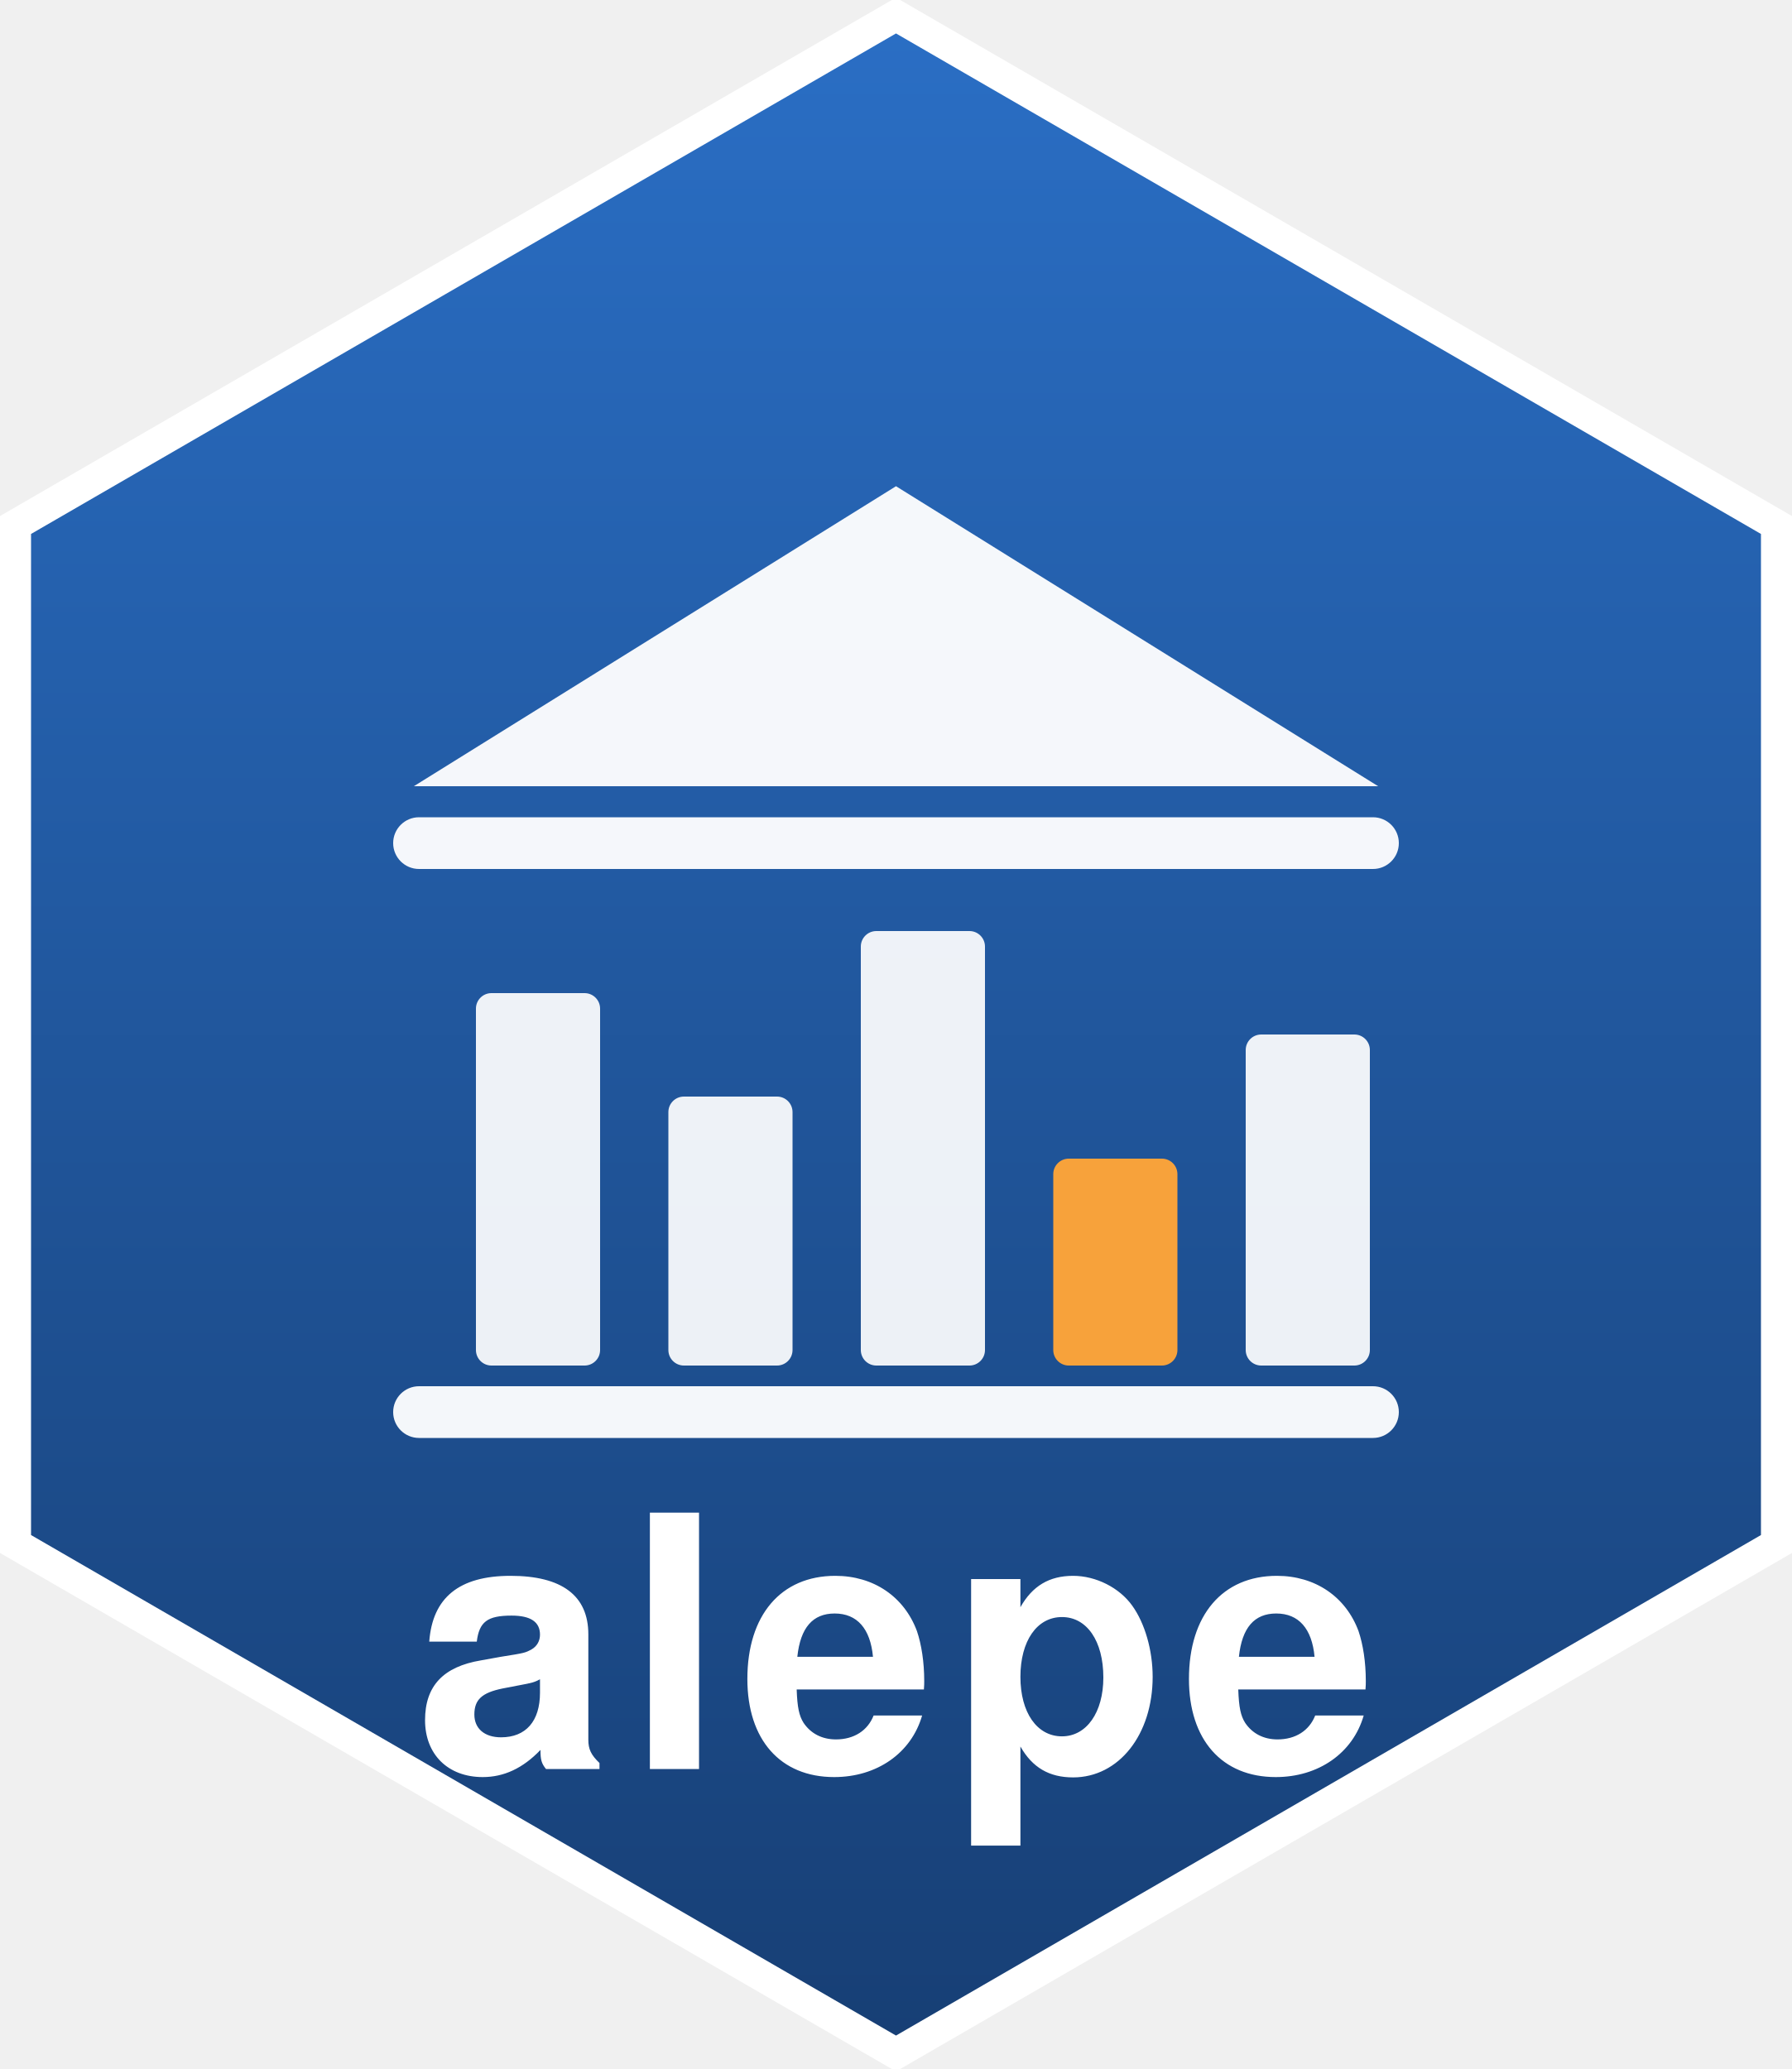
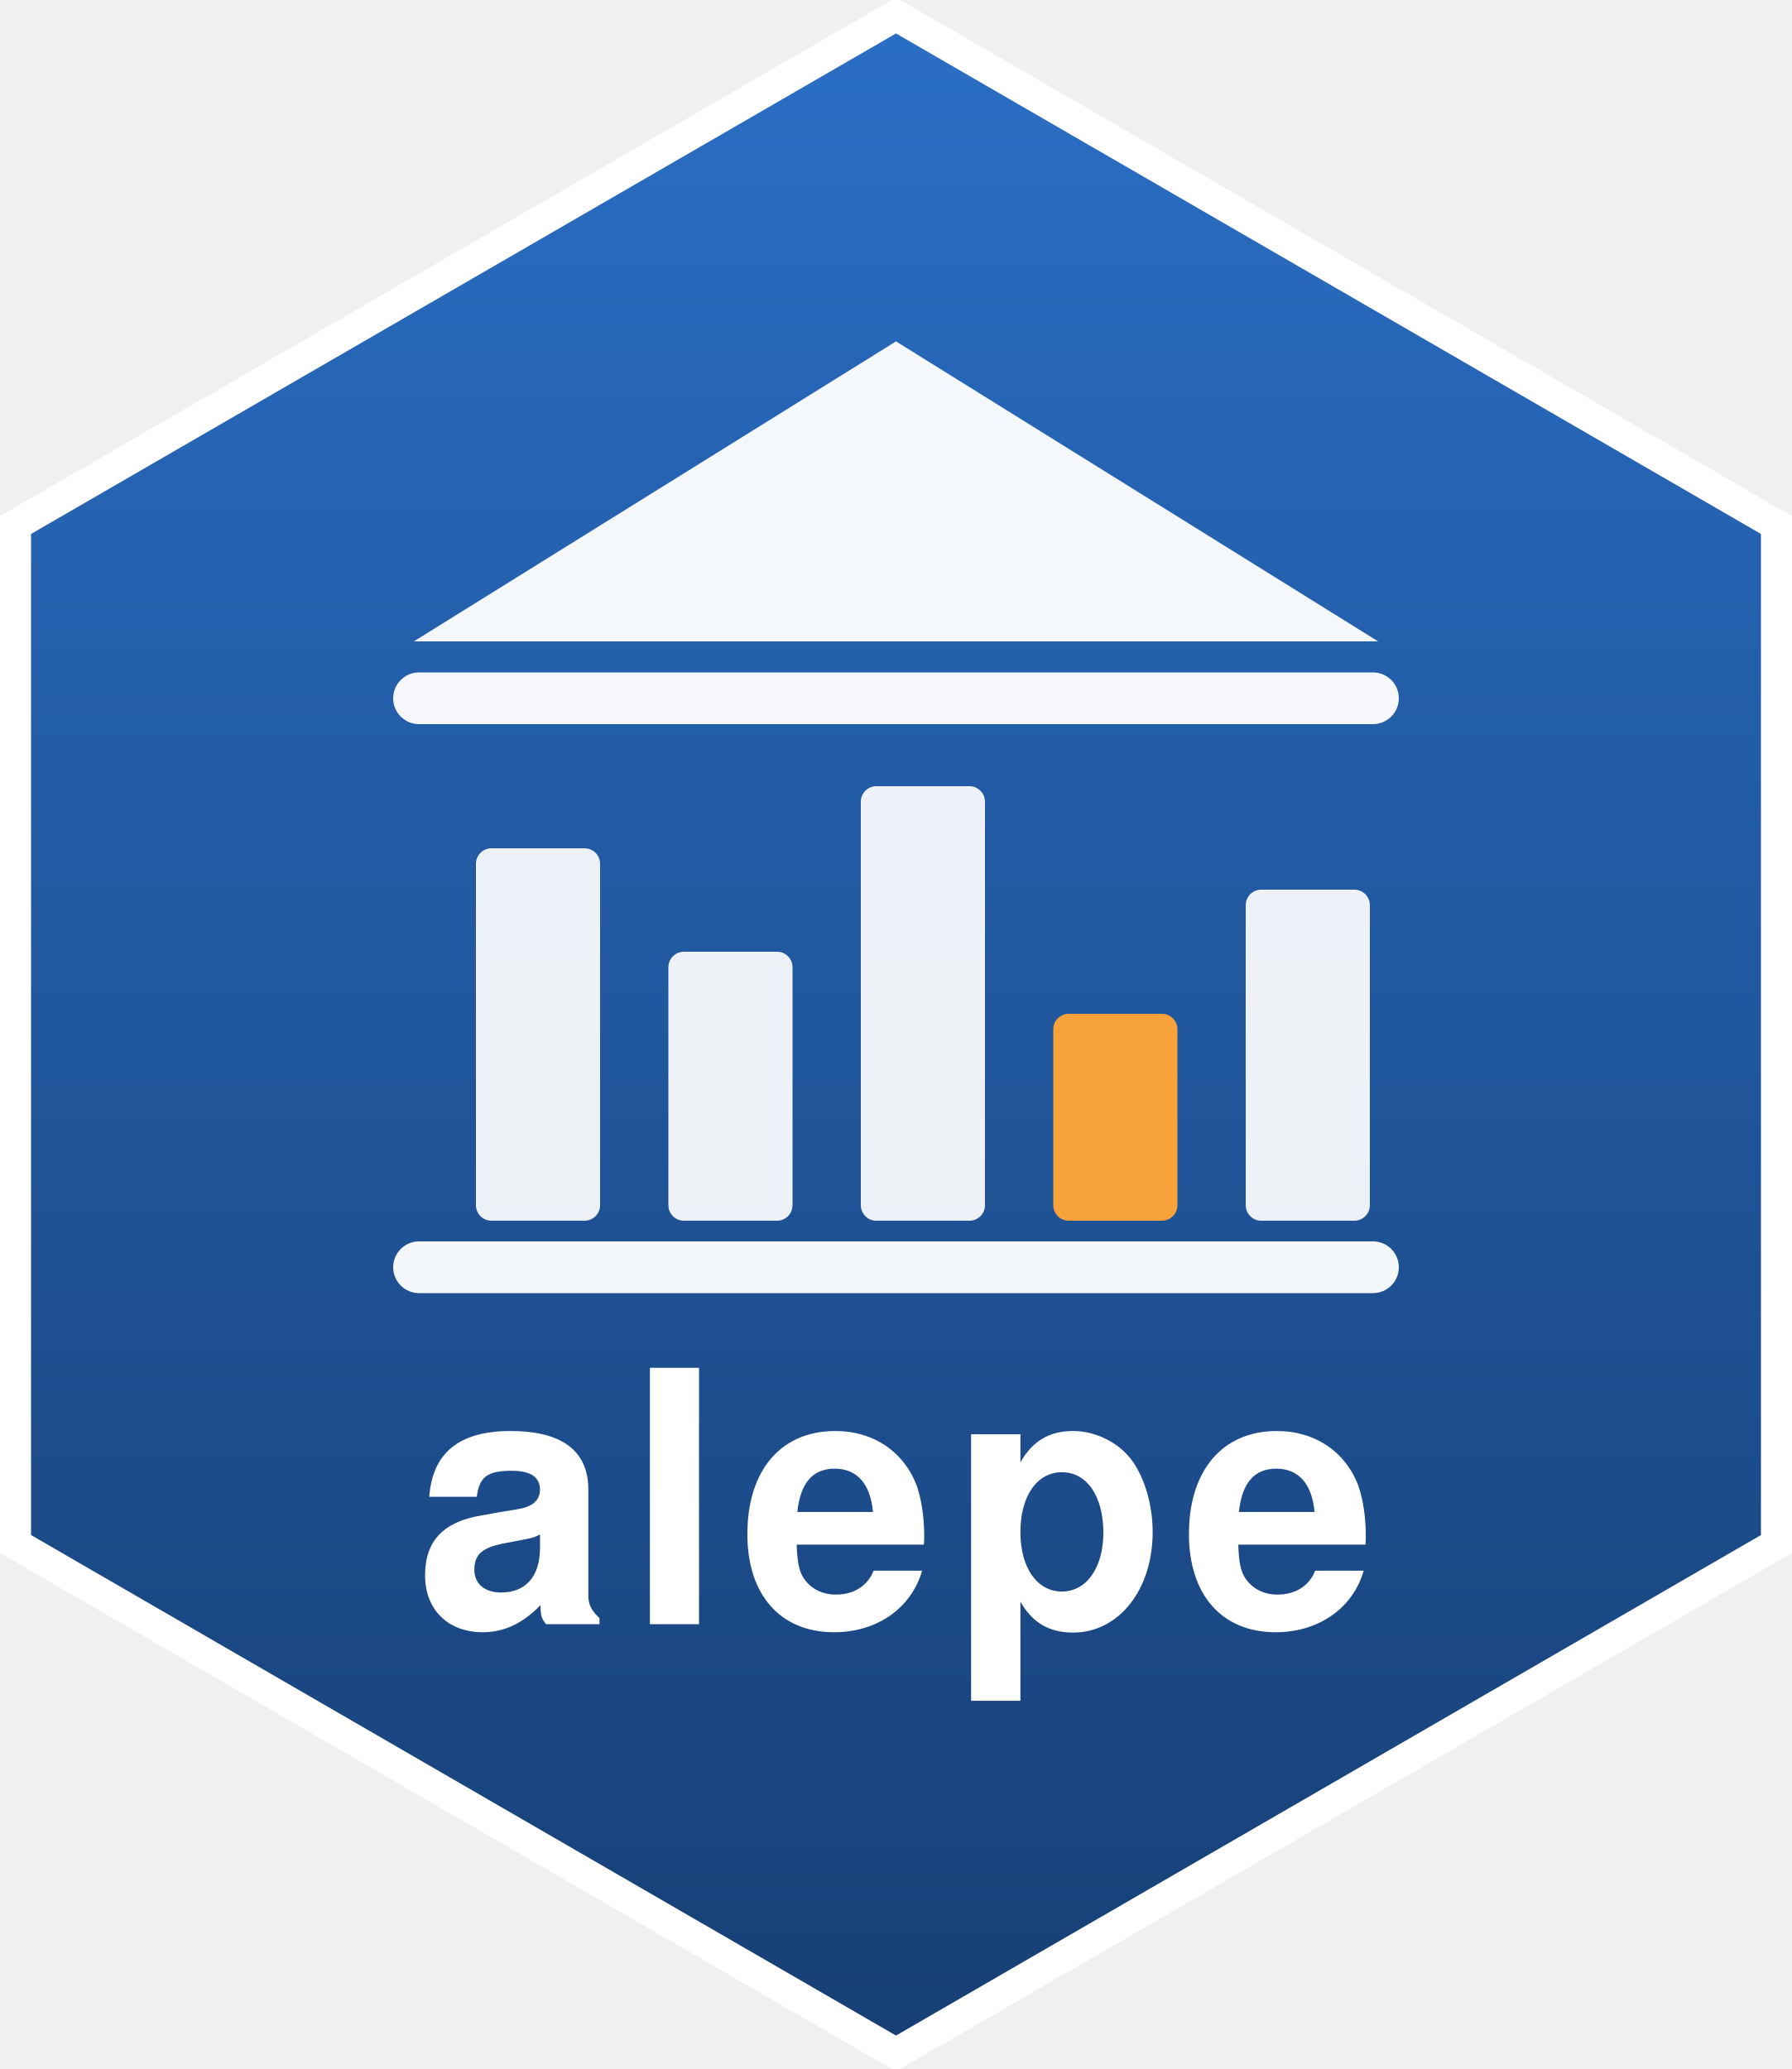
- <svg xmlns="http://www.w3.org/2000/svg" viewBox="0 0 173.2 200" width="173.2" height="200" role="img" aria-label="alepe">
-   <defs>
+ <svg xmlns="http://www.w3.org/2000/svg" viewBox="0 0 173.2 200" width="173.2" height="200" role="img" aria-label="alepe" version="1.1" id="svg9">
+   <defs id="defs2">
    <linearGradient id="hexFill" x1="0" y1="0" x2="0" y2="1">
-       <stop offset="0" stop-color="#2a6ec4" />
-       <stop offset="1" stop-color="#173f75" />
+       <stop offset="0" stop-color="#2a6ec4" id="stop1" />
+       <stop offset="1" stop-color="#173f75" id="stop2" />
    </linearGradient>
    <clipPath id="hexClip">
-       <polygon points="86.6,1.5 171.7,50.75 171.7,149.25 86.6,198.5 1.5,149.25 1.5,50.75" />
+       <polygon points="86.6,1.5 171.7,50.75 171.7,149.25 86.6,198.5 1.5,149.25 1.5,50.75" id="polygon2" />
    </clipPath>
  </defs>
-   <polygon points="86.6,1.5 171.7,50.75 171.7,149.25 86.6,198.5 1.5,149.25 1.5,50.75" fill="url(#hexFill)" />
-   <g clip-path="url(#hexClip)">
-     <path d="M 40 76 L 86.6 47 L 133.2 76 Z" fill="#ffffff" opacity="0.95" />
-     <rect x="38" y="79" width="97.2" height="5" rx="2.5" fill="#ffffff" opacity="0.95" />
-     <rect x="46" y="96" width="12" height="36" rx="1.5" fill="#ffffff" opacity="0.92" />
-     <rect x="64.6" y="106" width="12" height="26" rx="1.5" fill="#ffffff" opacity="0.92" />
-     <rect x="83.2" y="90" width="12" height="42" rx="1.5" fill="#ffffff" opacity="0.92" />
-     <rect x="101.8" y="112" width="12" height="20" rx="1.5" fill="#f7a23b" />
-     <rect x="120.4" y="100" width="12" height="32" rx="1.5" fill="#ffffff" opacity="0.92" />
-     <rect x="38" y="134" width="97.2" height="5" rx="2.5" fill="#ffffff" opacity="0.95" />
+   <polygon points="86.6,1.5 171.7,50.75 171.7,149.25 86.6,198.5 1.5,149.25 1.5,50.75" fill="url(#hexFill)" id="polygon3" />
+   <g clip-path="url(#hexClip)" id="g9" transform="translate(0,-14)">
+     <path d="M 40,76 86.6,47 133.2,76 Z" fill="#ffffff" opacity="0.95" id="path3" />
+     <rect x="38" y="79" width="97.2" height="5" rx="2.5" fill="#ffffff" opacity="0.95" id="rect3" />
+     <rect x="46" y="96" width="12" height="36" rx="1.5" fill="#ffffff" opacity="0.92" id="rect4" />
+     <rect x="64.6" y="106" width="12" height="26" rx="1.5" fill="#ffffff" opacity="0.92" id="rect5" />
+     <rect x="83.2" y="90" width="12" height="42" rx="1.5" fill="#ffffff" opacity="0.92" id="rect6" />
+     <rect x="101.8" y="112" width="12" height="20" rx="1.5" fill="#f7a23b" id="rect7" />
+     <rect x="120.4" y="100" width="12" height="32" rx="1.5" fill="#ffffff" opacity="0.92" id="rect8" />
+     <rect x="38" y="134" width="97.2" height="5" rx="2.5" fill="#ffffff" opacity="0.95" id="rect9" />
  </g>
-   <text x="86.6" y="171" text-anchor="middle" font-family="Helvetica Neue, Helvetica, Arial, sans-serif" font-size="34" font-weight="600" letter-spacing="1.5" fill="#ffffff">alepe</text>
-   <polygon points="86.6,1.5 171.7,50.75 171.7,149.25 86.6,198.5 1.5,149.25 1.5,50.75" fill="none" stroke="#ffffff" stroke-width="3" />
+   <text x="86.6" y="157" text-anchor="middle" font-family="'Helvetica Neue', Helvetica, Arial, sans-serif" font-size="34px" font-weight="600" letter-spacing="1.5" fill="#ffffff" id="text9">alepe</text>
+   <polygon points="86.6,1.5 171.7,50.75 171.7,149.25 86.6,198.5 1.5,149.25 1.5,50.75" fill="none" stroke="#ffffff" stroke-width="3" id="polygon9" />
</svg>
